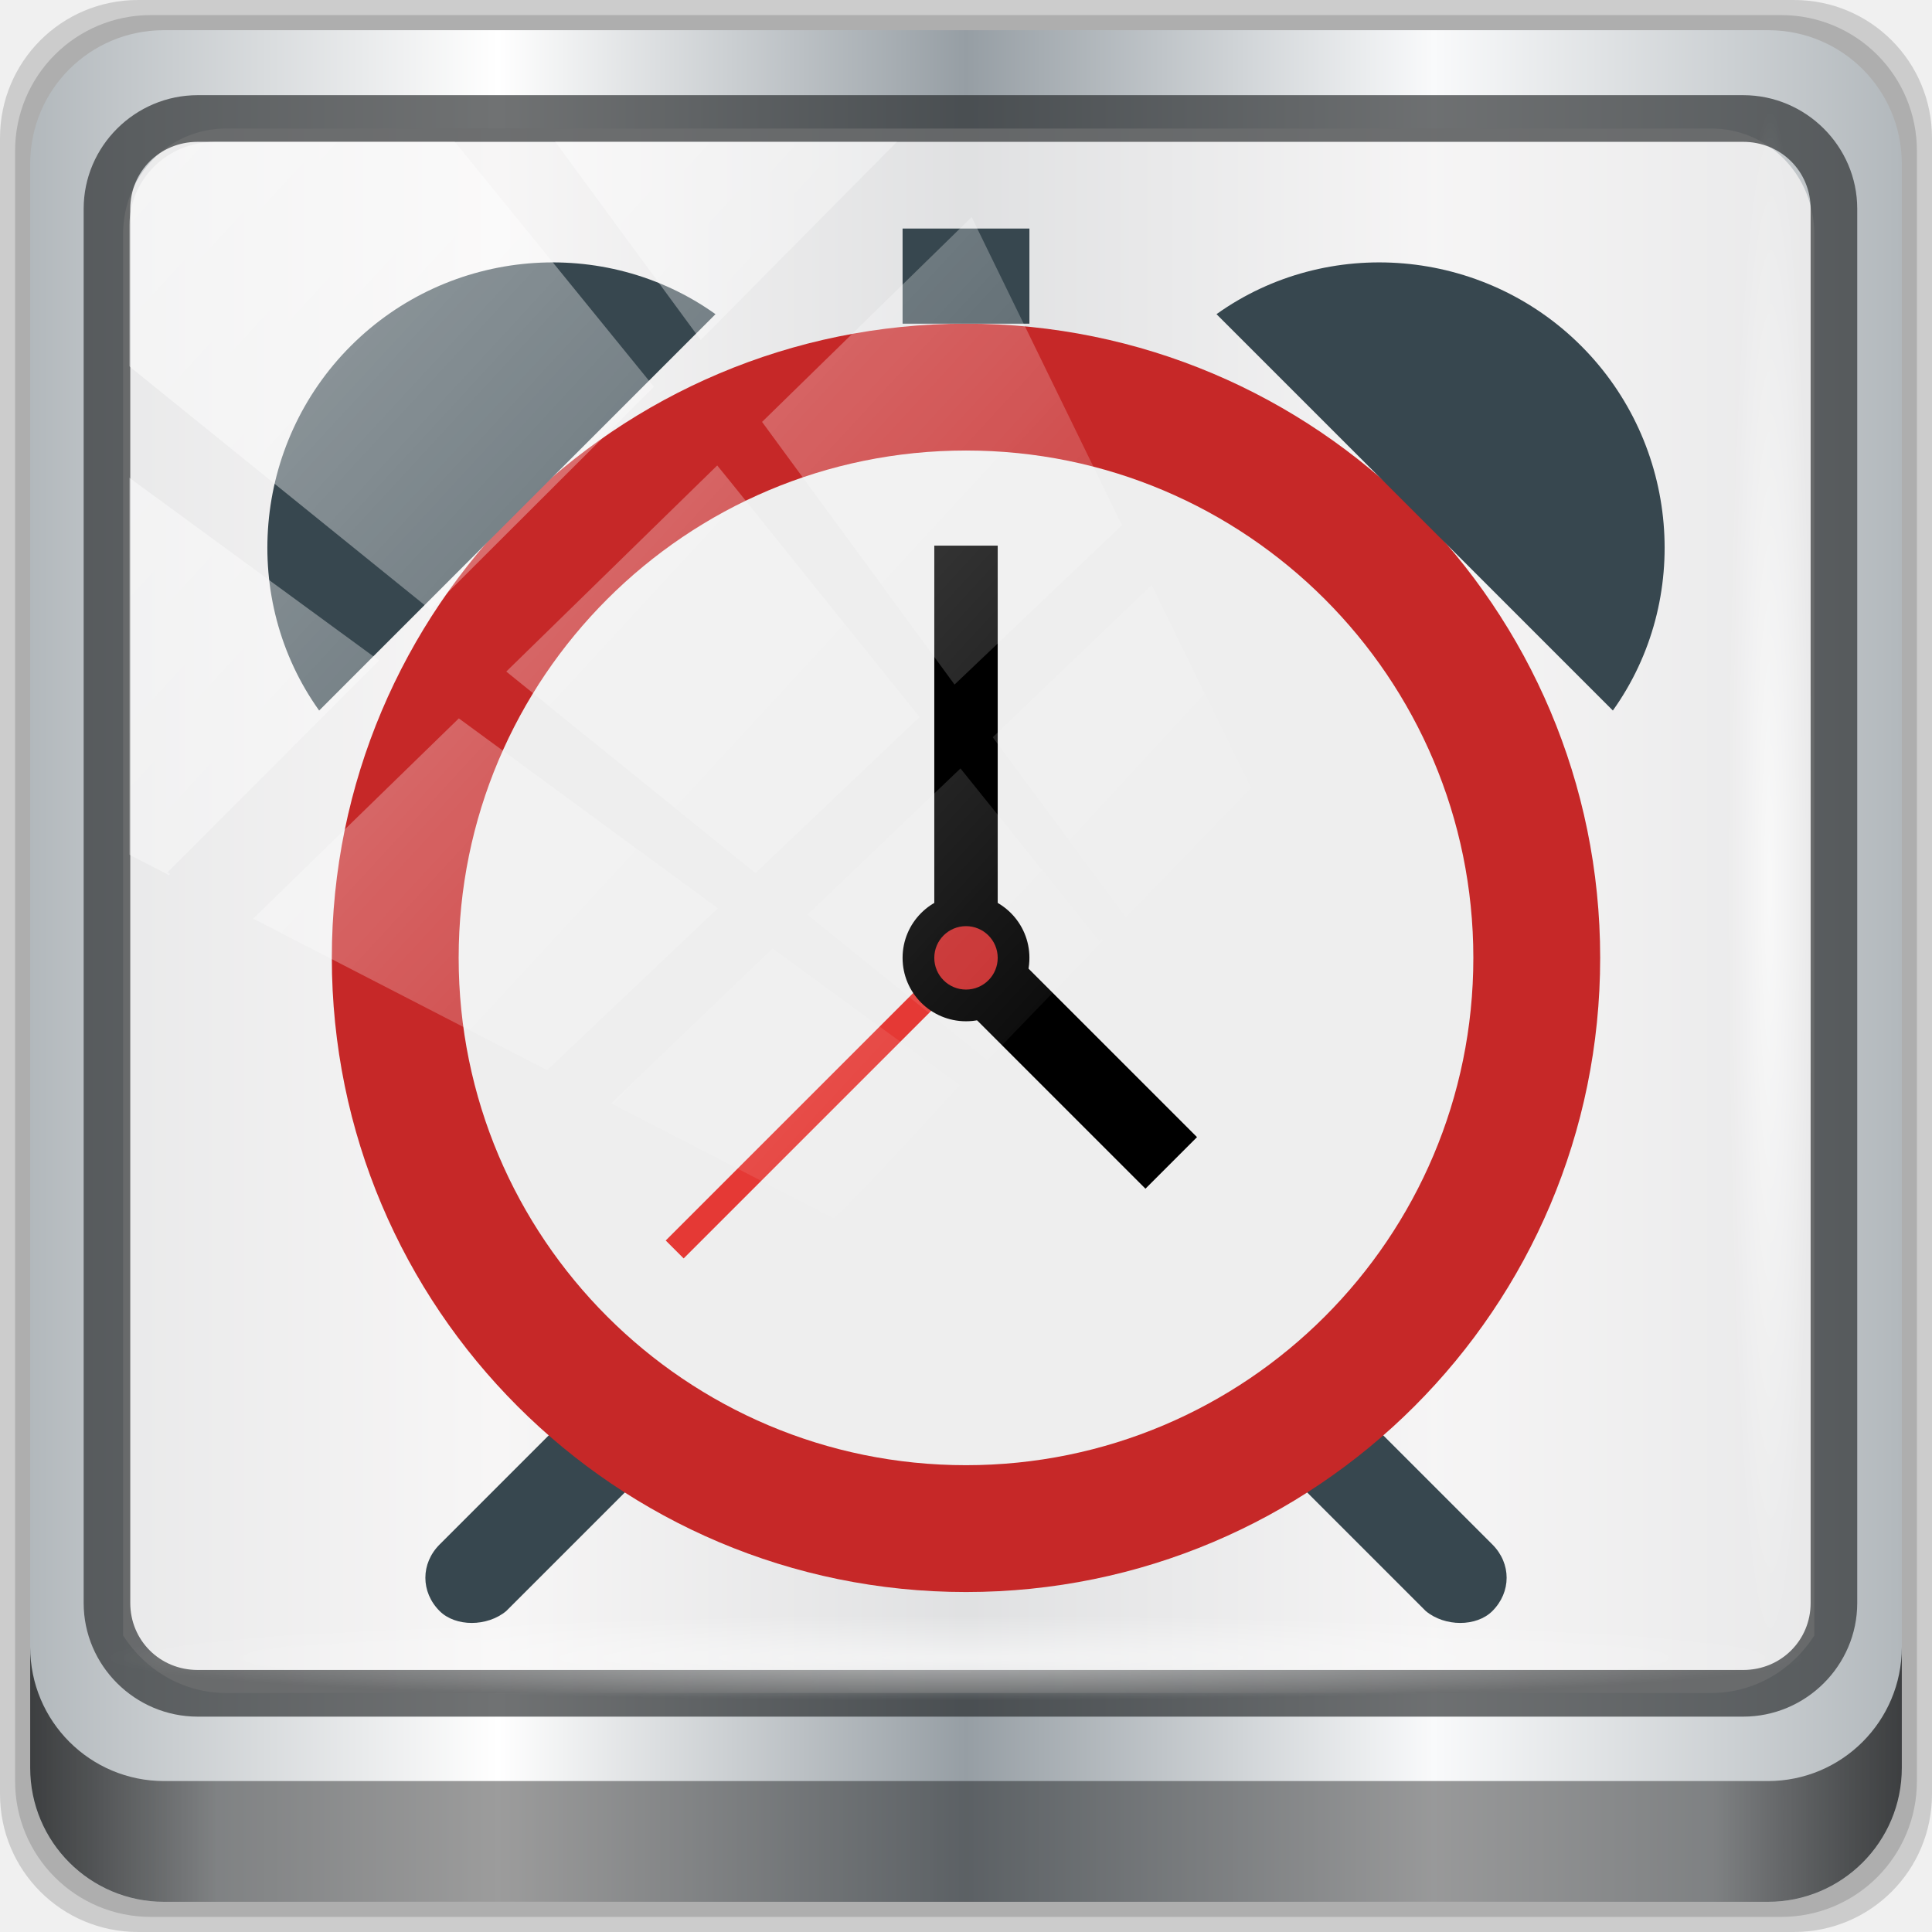
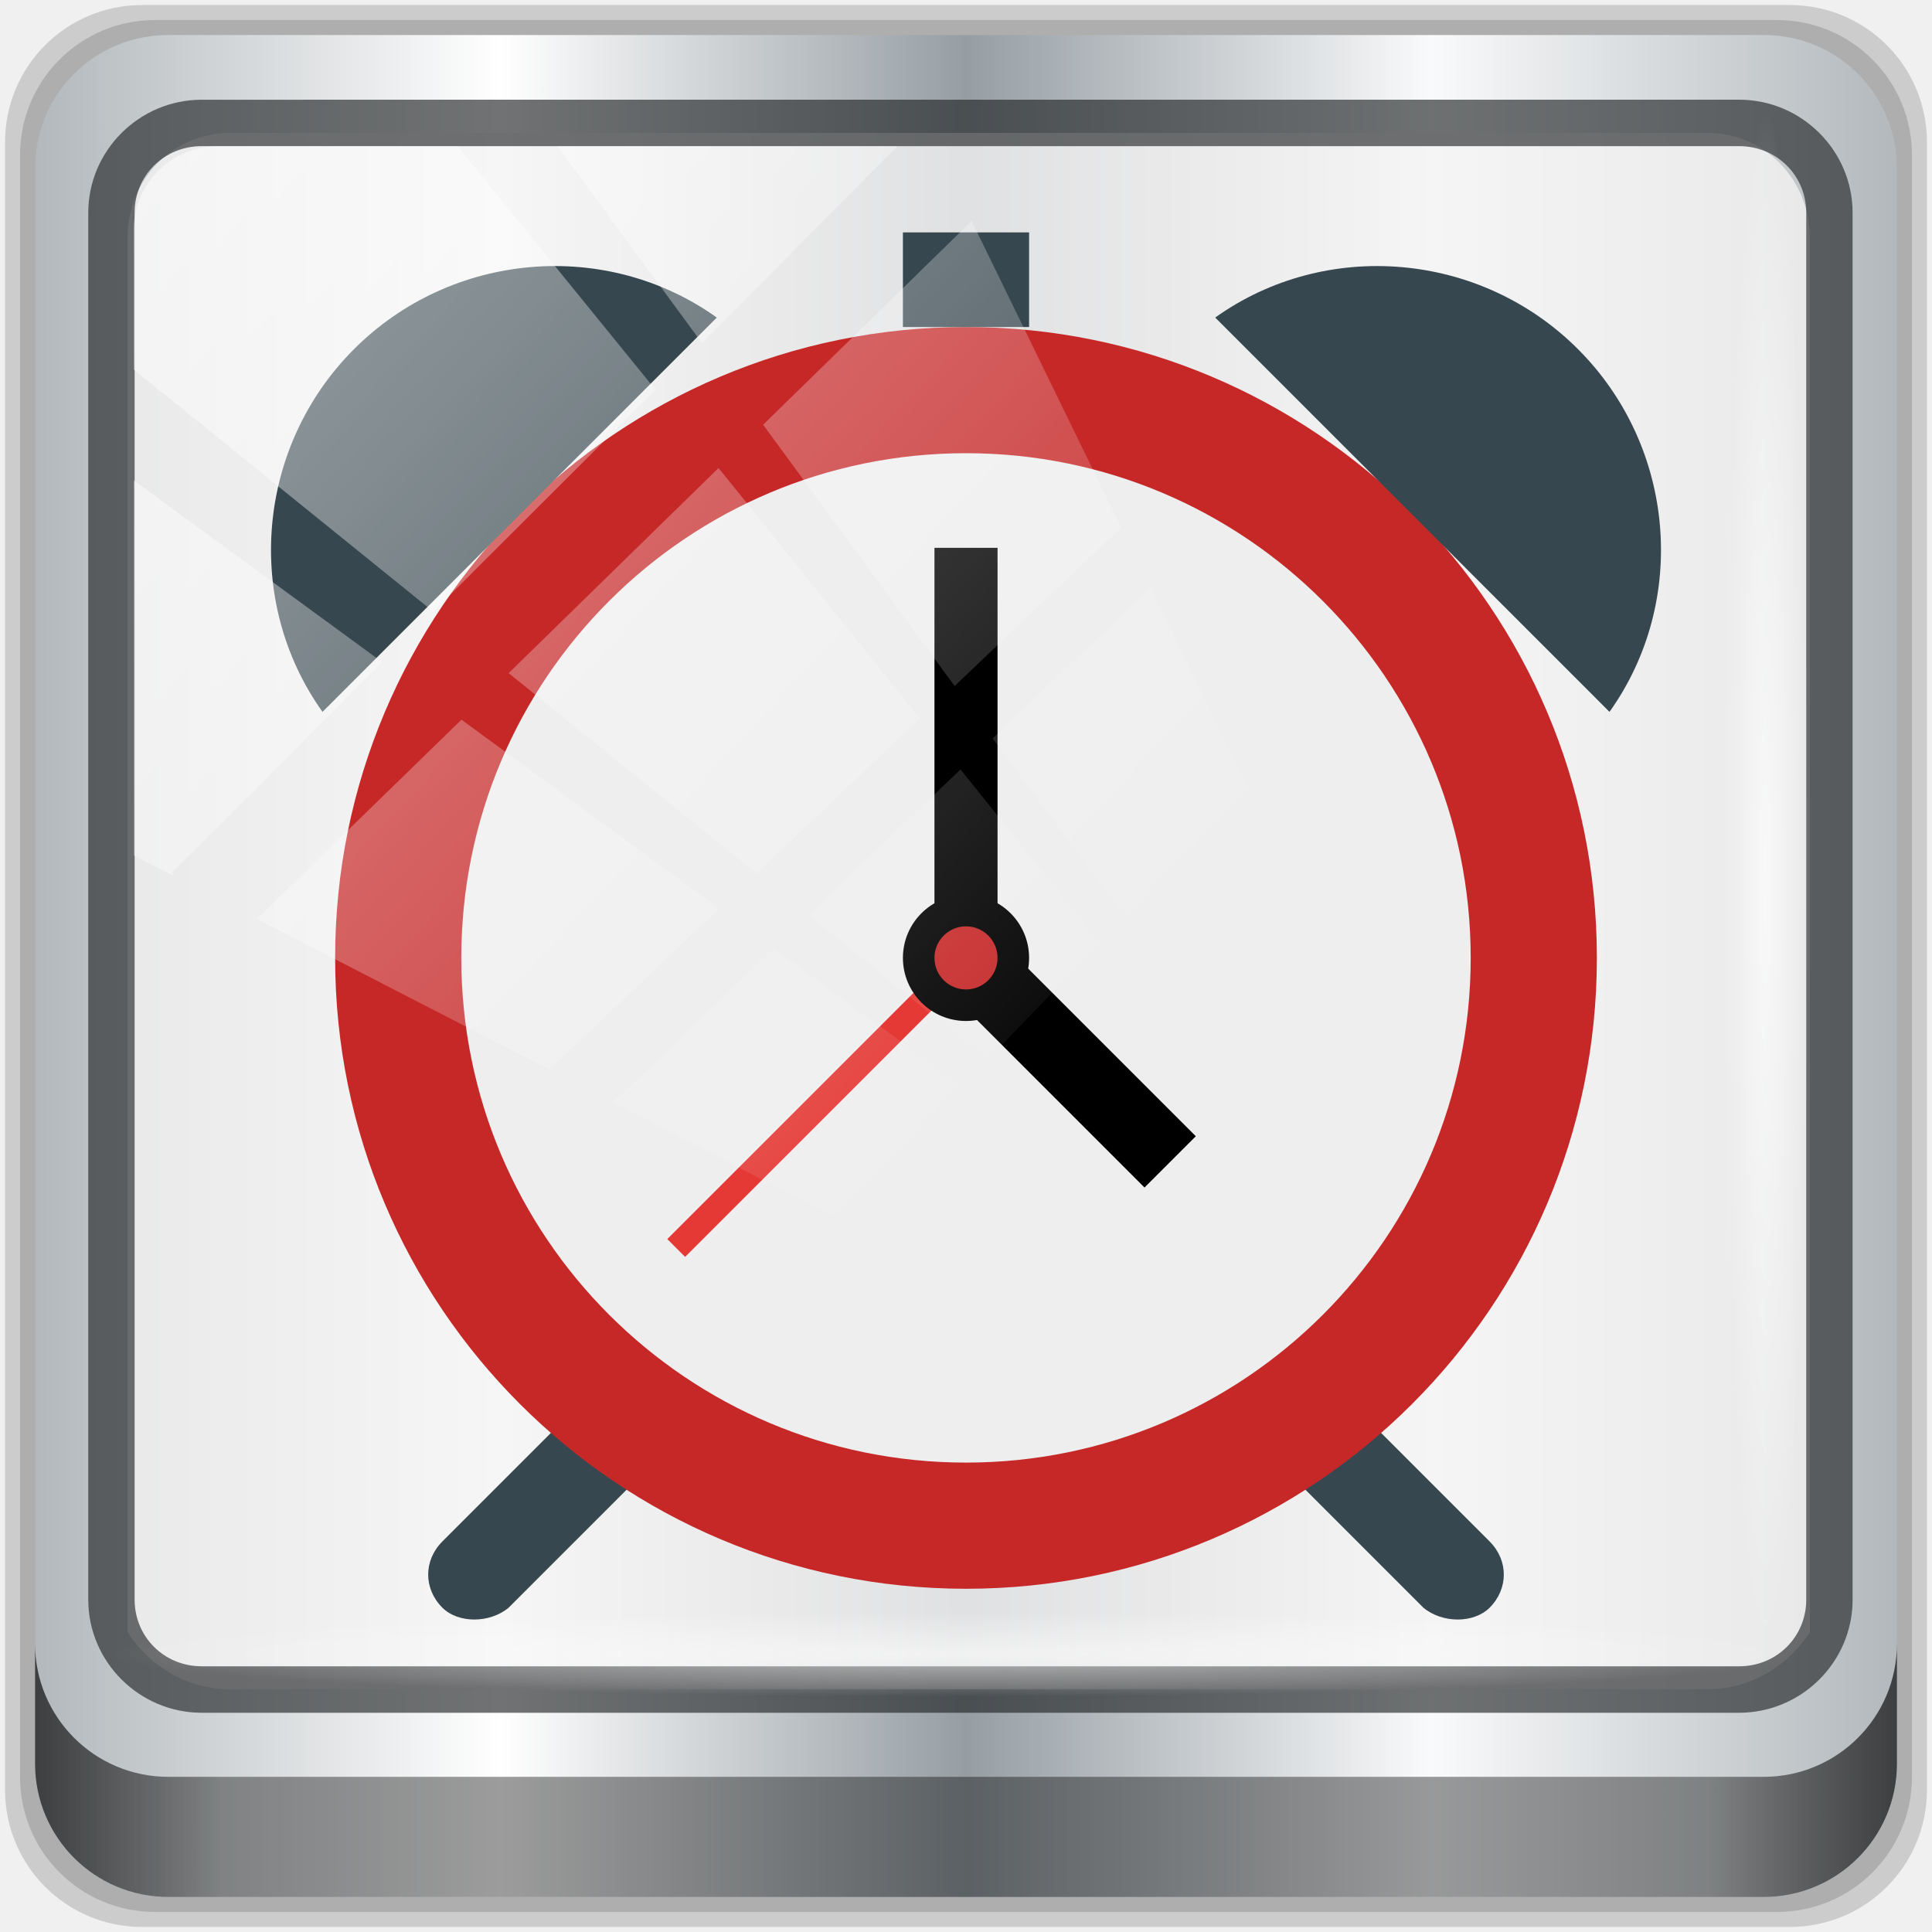
<svg xmlns="http://www.w3.org/2000/svg" xmlns:xlink="http://www.w3.org/1999/xlink" width="96" height="96" viewBox="0 0 96 96" version="1.1" id="svg1072">
  <defs id="defs1066">
-     <linearGradient y2="47" x2="90" y1="47" x1="6" gradientTransform="matrix(1.107143,0,0,1.107143,-4.993903,-3.620687)" gradientUnits="userSpaceOnUse" id="linearGradient4071" xlink:href="#linearGradient6139-0" />
+     <linearGradient y2="47" x2="90" y1="47" x1="6" gradientTransform="matrix(1.101376,0,0,1.101376,-4.967117,-3.099667)" gradientUnits="userSpaceOnUse" id="linearGradient4071" xlink:href="#linearGradient6139-0" />
    <linearGradient id="linearGradient6139-0">
      <stop style="stop-color:#b2b8bc;stop-opacity:1" offset="0" id="stop6141-2" />
      <stop id="stop6151-0" offset="0.25" style="stop-color:#ffffff;stop-opacity:1;" />
      <stop id="stop6147-1" offset="0.5" style="stop-color:#969ea4;stop-opacity:1" />
      <stop style="stop-color:#f9fafb;stop-opacity:1" offset="0.75" id="stop6149-4" />
      <stop style="stop-color:#b2b8bc;stop-opacity:1" offset="1" id="stop6143-4" />
    </linearGradient>
-     <linearGradient gradientUnits="userSpaceOnUse" y2="88.172" x2="94.5" y1="88.172" x1="1.5" id="linearGradient4129" xlink:href="#linearGradient3832-0-6-1-1" gradientTransform="translate(0.1489535,0.415026)" />
+     <linearGradient gradientUnits="userSpaceOnUse" y2="88.172" x2="94.5" y1="88.172" x1="1.5" id="linearGradient4129" xlink:href="#linearGradient3832-0-6-1-1" gradientTransform="matrix(0.9947916,0,0,0.9947916,0.1489535,0.915026)" />
    <linearGradient id="linearGradient3832-0-6-1-1">
      <stop id="stop3834-6-3-7-1" offset="0" style="stop-color:#000000;stop-opacity:1;" />
      <stop style="stop-color:#000000;stop-opacity:0.588;" offset="0.1" id="stop3872-2-4" />
      <stop id="stop3844-6-2-7-6" offset="0.9" style="stop-color:#000000;stop-opacity:0.588;" />
      <stop id="stop3836-5-0-2-9" offset="1" style="stop-color:#000000;stop-opacity:1;" />
    </linearGradient>
-     <radialGradient r="43.199" fy="44.893" fx="13.948" cy="44.893" cx="13.948" gradientTransform="matrix(0.9751338,0,0,0.04919072,34.04765,80.58172)" gradientUnits="userSpaceOnUse" id="radialGradient7462" xlink:href="#linearGradient3737" />
+     <radialGradient r="43.199" fy="44.893" fx="13.948" cy="44.893" cx="13.948" gradientTransform="matrix(0.9700549,0,0,0.04893452,33.87109,80.66419)" gradientUnits="userSpaceOnUse" id="radialGradient7462" xlink:href="#linearGradient3737" />
    <linearGradient id="linearGradient3737">
      <stop id="stop3739" style="stop-color:#ffffff;stop-opacity:1" offset="0" />
      <stop id="stop3741" style="stop-color:#ffffff;stop-opacity:0" offset="1" />
    </linearGradient>
-     <radialGradient r="43.199" fy="44.893" fx="13.948" cy="44.893" cx="13.948" gradientTransform="matrix(0.8883266,0,0,0.04919072,31.95952,-90.31726)" gradientUnits="userSpaceOnUse" id="radialGradient7464" xlink:href="#linearGradient3737" />
+     <radialGradient r="43.199" fy="44.893" fx="13.948" cy="44.893" cx="13.948" gradientTransform="matrix(0.8836999,0,0,0.04893452,32.29522,-89.84763)" gradientUnits="userSpaceOnUse" id="radialGradient7464" xlink:href="#linearGradient3737" />
    <linearGradient y2="14.514" x2="50.528" y1="-28.642" x1="2.771" gradientUnits="userSpaceOnUse" id="linearGradient4767" xlink:href="#linearGradient3737" />
    <clipPath clipPathUnits="userSpaceOnUse" id="clipPath4156-4-1">
      <path style="opacity:0.6;fill:#ffffff;fill-opacity:1;stroke:none" d="m 27.046,-55.695 -14.214,13.321 h 0.061 l 15.653,21.771 10.231,-10.546 C 38.562,-32.302 27.468,-54.819 27.046,-55.695 Z M 9.647,-39.383 -5.241,-25.321 15.988,-7.806 26.372,-18.383 Z m 31.491,12.951 -9.741,9.714 8.945,12.458 7.781,-7.555 z m -49.84,4.379 -13.754,12.982 26.283,13.846 0.061,-0.062 -0.123,-0.062 L 13.599,-5.401 -8.702,-22.053 Z m 38.015,7.401 -9.803,9.775 11.579,9.559 7.628,-7.401 -8.669,-11.009 z m 20.187,5.674 -7.383,7.216 6.188,8.542 5.82,-6.137 z m -32.195,6.322 -9.557,9.498 13.662,7.185 7.934,-7.678 z m 23.312,2.374 -7.107,6.938 8.363,6.907 5.361,-5.674 -0.061,-0.092 -0.092,0.123 -6.464,-8.203 z m -8.73,8.542 -7.505,7.339 10.354,5.458 c 1.397,-1.321 5.675,-6.123 5.851,-6.322 z" id="path4158-0-8" />
    </clipPath>
  </defs>
  <g id="layer1" transform="translate(0,-1026.52)">
    <g transform="translate(-0.1489564,1026.105)" style="display:inline" id="g2574">
-       <path id="path3288" d="M 89.292,0.415 H 7.006 c -3.799,0 -6.857,3.058 -6.857,6.857 V 89.558 c 0,3.799 3.058,6.857 6.857,6.857 H 89.292 c 3.799,0 6.857,-3.058 6.857,-6.857 V 7.272 c 0,-3.799 -3.058,-6.857 -6.857,-6.857 z" style="display:inline;opacity:0.15;fill:#000000;fill-opacity:1;fill-rule:nonzero;stroke:none" />
-       <path style="display:inline;opacity:0.15;fill:#000000;fill-opacity:1;fill-rule:nonzero;stroke:none" d="M 88.649,1.165 H 7.649 c -3.739,0 -6.75,3.01 -6.75,6.75 V 88.915 c 0,3.74 3.011,6.75 6.75,6.75 H 88.649 c 3.74,0 6.75,-3.01 6.75,-6.75 V 7.915 c 0,-3.739 -3.01,-6.75 -6.75,-6.75 z" id="path4085" />
-       <path id="rect4251-1" d="M 88.006,1.915 H 8.292 c -3.68,0 -6.643,2.963 -6.643,6.643 V 88.272 c 0,3.68 2.963,6.643 6.643,6.643 H 88.006 c 3.68,0 6.643,-2.963 6.643,-6.643 V 8.558 c 0,-3.68 -2.963,-6.643 -6.643,-6.643 z" style="display:inline;fill:url(#linearGradient4071);fill-opacity:1;fill-rule:nonzero;stroke:none" />
-       <path id="path3400-6" d="m 11.39,6.802 c -2.856,0 -5.124,2.323 -5.124,5.25 v 21.756 7.35 40.526 c 1.097,1.71 2.969,2.855 5.124,2.855 h 4.099 65.589 4.099 c 2.155,0 4.027,-1.145 5.124,-2.855 V 41.159 33.808 12.052 c 0,-2.927 -2.268,-5.25 -5.124,-5.25 z" style="display:inline;opacity:0.779;fill:#f5f3f3;fill-opacity:1;fill-rule:nonzero;stroke:none;stroke-width:1.037" />
-       <path style="color:#000000;font-style:normal;font-variant:normal;font-weight:normal;font-stretch:normal;font-size:medium;line-height:normal;font-family:Sans;-inkscape-font-specification:Sans;text-indent:0;text-align:start;text-decoration:none;text-decoration-line:none;letter-spacing:normal;word-spacing:normal;text-transform:none;writing-mode:lr-tb;direction:ltr;baseline-shift:baseline;text-anchor:start;display:inline;overflow:visible;visibility:visible;fill:#1f2224;fill-opacity:0.633;stroke:none;stroke-width:2.376;marker:none;enable-background:accumulate" d="m 9.974,5.144 c -3.117,0 -5.668,2.54 -5.668,5.646 v 69.278 c 0,3.106 2.551,5.646 5.668,5.646 H 86.766 c 3.117,0 5.668,-2.54 5.668,-5.646 V 10.79 c 0,-3.106 -2.551,-5.646 -5.668,-5.646 z m 0,2.319 H 86.766 c 1.888,0 3.352,1.48 3.352,3.327 v 69.278 c 0,1.846 -1.464,3.327 -3.352,3.327 H 9.974 c -1.888,0 -3.352,-1.48 -3.352,-3.327 V 10.79 c 0,-1.846 1.464,-3.327 3.352,-3.327 z" id="path4989" />
-       <path id="path4118" d="m 1.649,82.259 v 6 c 0,3.68 2.976,6.656 6.656,6.656 H 87.993 c 3.68,0 6.656,-2.976 6.656,-6.656 v -6 c 0,3.68 -2.976,6.656 -6.656,6.656 H 8.305 c -3.68,0 -6.656,-2.976 -6.656,-6.656 z" style="display:inline;opacity:0.658;fill:url(#linearGradient4129);fill-opacity:1;fill-rule:nonzero;stroke:none" />
-       <rect ry="4.25" rx="0" y="80.665" x="5.524" height="4.25" width="84.25" id="rect4131" style="opacity:0.55;fill:url(#radialGradient7462);fill-opacity:1;stroke:none" />
-       <rect transform="rotate(90)" style="opacity:0.669;fill:url(#radialGradient7464);fill-opacity:1;stroke:none" id="rect4141" width="76.75" height="4.25" x="5.975" y="-90.234" rx="0" ry="4.25" />
-       <g style="display:inline" id="g897" transform="matrix(1.575589,0,0,1.575589,10.33483,10.19615)">
-         <g id="g851" style="fill:#37474f">
-           <path id="path847" d="m 38.5,44.6 -4,-4 2.1,-2.1 4,4 c 0.6,0.6 0.6,1.5 0,2.1 v 0 c -0.5,0.5 -1.5,0.5 -2.1,0 z" />
-           <path id="path849" d="m 9.5,44.6 4,-4 -2.1,-2.1 -4,4 c -0.6,0.6 -0.6,1.5 0,2.1 v 0 c 0.5,0.5 1.5,0.5 2.1,0 z" />
+       <g id="g886" transform="translate(0.2500005,-0.250026)">
+         <path style="display:inline;opacity:0.15;fill:#000000;fill-opacity:1;fill-rule:nonzero;stroke:none;stroke-width:0.995" d="M 88.828,0.915 H 6.97 c -3.779,0 -6.821,3.042 -6.821,6.821 V 89.594 c 0,3.779 3.042,6.821 6.821,6.821 H 88.828 c 3.779,0 6.821,-3.042 6.821,-6.821 V 7.736 c 0,-3.779 -3.042,-6.821 -6.821,-6.821 z" id="path3288" />
+         <path id="path4085" d="M 88.188,1.661 H 7.61 c -3.72,0 -6.715,2.995 -6.715,6.715 V 88.954 c 0,3.72 2.995,6.715 6.715,6.715 H 88.188 c 3.72,0 6.715,-2.995 6.715,-6.715 V 8.376 c 0,-3.72 -2.995,-6.715 -6.715,-6.715 z" style="display:inline;opacity:0.15;fill:#000000;fill-opacity:1;fill-rule:nonzero;stroke:none;stroke-width:0.995" />
+         <path style="display:inline;fill:url(#linearGradient4071);fill-opacity:1;fill-rule:nonzero;stroke:none;stroke-width:0.995" d="M 87.549,2.407 H 8.249 c -3.661,0 -6.608,2.947 -6.608,6.608 V 88.315 c 0,3.661 2.947,6.608 6.608,6.608 H 87.549 c 3.661,0 6.608,-2.947 6.608,-6.608 V 9.015 c 0,-3.661 -2.947,-6.608 -6.608,-6.608 z" id="rect4251-1" />
+         <path style="display:inline;opacity:0.779;fill:#f5f3f3;fill-opacity:1;fill-rule:nonzero;stroke:none;stroke-width:1.032" d="m 11.332,7.269 c -2.842,0 -5.097,2.311 -5.097,5.223 v 21.642 7.312 40.314 c 1.092,1.701 2.953,2.84 5.097,2.84 h 4.078 65.247 4.078 c 2.144,0 4.006,-1.139 5.097,-2.84 V 41.446 34.134 12.492 c 0,-2.912 -2.256,-5.223 -5.097,-5.223 z" id="path3400-6" />
+         <path id="path4989" d="m 9.923,5.62 c -3.1,0 -5.638,2.526 -5.638,5.617 v 68.917 c 0,3.09 2.538,5.617 5.638,5.617 H 86.315 c 3.1,0 5.638,-2.526 5.638,-5.617 V 11.236 c 0,-3.09 -2.538,-5.617 -5.638,-5.617 z m 0,2.307 H 86.315 c 1.878,0 3.335,1.472 3.335,3.309 v 68.917 c 0,1.837 -1.456,3.309 -3.335,3.309 H 9.923 c -1.878,0 -3.335,-1.472 -3.335,-3.309 V 11.236 c 0,-1.837 1.456,-3.309 3.335,-3.309 z" style="color:#000000;font-style:normal;font-variant:normal;font-weight:normal;font-stretch:normal;font-size:medium;line-height:normal;font-family:Sans;-inkscape-font-specification:Sans;text-indent:0;text-align:start;text-decoration:none;text-decoration-line:none;letter-spacing:normal;word-spacing:normal;text-transform:none;writing-mode:lr-tb;direction:ltr;baseline-shift:baseline;text-anchor:start;display:inline;overflow:visible;visibility:visible;fill:#1f2224;fill-opacity:0.633;stroke:none;stroke-width:2.363;marker:none;enable-background:accumulate" />
+         <path style="display:inline;opacity:0.658;fill:url(#linearGradient4129);fill-opacity:1;fill-rule:nonzero;stroke:none;stroke-width:0.995" d="m 1.641,82.333 v 5.969 c 0,3.661 2.961,6.622 6.622,6.622 H 87.535 c 3.661,0 6.622,-2.961 6.622,-6.622 v -5.969 c 0,3.661 -2.961,6.622 -6.622,6.622 H 8.263 c -3.661,0 -6.622,-2.961 -6.622,-6.622 z" id="path4118" />
+         <rect style="opacity:0.55;fill:url(#radialGradient7462);fill-opacity:1;stroke:none;stroke-width:0.995" id="rect4131" width="83.811" height="4.228" x="5.496" y="80.747" rx="0" ry="4.228" />
+         <rect ry="4.228" rx="0" y="-89.765" x="6.446" height="4.228" width="76.35" id="rect4141" style="opacity:0.669;fill:url(#radialGradient7464);fill-opacity:1;stroke:none;stroke-width:0.995" transform="rotate(90)" />
+         <g transform="matrix(1.567383,0,0,1.567383,10.28178,10.64521)" id="g897" style="display:inline">
+           <g style="fill:#37474f" id="g851">
+             <path d="m 38.5,44.6 -4,-4 2.1,-2.1 4,4 c 0.6,0.6 0.6,1.5 0,2.1 v 0 c -0.5,0.5 -1.5,0.5 -2.1,0 z" id="path847" />
+             <path d="m 9.5,44.6 4,-4 -2.1,-2.1 -4,4 c -0.6,0.6 -0.6,1.5 0,2.1 v 0 c 0.5,0.5 1.5,0.5 2.1,0 z" id="path849" />
+           </g>
+           <circle style="fill:#c62828" cx="24" cy="24" r="20" id="circle853" />
+           <circle style="fill:#eeeeee" cx="24" cy="24" r="16" id="circle855" />
+           <rect style="fill:#e53935" x="19" y="22.1" transform="matrix(-0.707,-0.707,0.707,-0.707,12.904,62.537)" width="0.8" height="13" id="rect857" />
+           <rect x="23" y="11" width="2" height="13" id="rect859" />
+           <rect x="26.1" y="22.7" transform="matrix(-0.707,0.707,-0.707,-0.707,65.787,27.25)" width="2.3" height="9.2" id="rect861" />
+           <circle cx="24" cy="24" r="2" id="circle863" />
+           <circle style="fill:#c62828" cx="24" cy="24" r="1" id="circle865" />
+           <rect style="fill:#37474f" x="22" y="1" width="4" height="3" id="rect867" />
+           <g style="fill:#37474f" id="g873">
+             <path d="m 44.4,16.2 c 2.5,-3.5 2.1,-8.4 -1,-11.5 -3.1,-3.1 -8,-3.5 -11.5,-1 z" id="path869" />
+             <path d="M 3.6,16.2 C 1.1,12.7 1.5,7.8 4.6,4.7 c 3.1,-3.1 8,-3.5 11.5,-1 z" id="path871" />
+           </g>
        </g>
-         <circle id="circle853" r="20" cy="24" cx="24" style="fill:#c62828" />
-         <circle id="circle855" r="16" cy="24" cx="24" style="fill:#eeeeee" />
-         <rect id="rect857" height="13" width="0.8" transform="matrix(-0.707,-0.707,0.707,-0.707,12.904,62.537)" y="22.1" x="19" style="fill:#e53935" />
-         <rect id="rect859" height="13" width="2" y="11" x="23" />
-         <rect id="rect861" height="9.2" width="2.3" transform="matrix(-0.707,0.707,-0.707,-0.707,65.787,27.25)" y="22.7" x="26.1" />
-         <circle id="circle863" r="2" cy="24" cx="24" />
-         <circle id="circle865" r="1" cy="24" cx="24" style="fill:#c62828" />
-         <rect id="rect867" height="3" width="4" y="1" x="22" style="fill:#37474f" />
-         <g id="g873" style="fill:#37474f">
-           <path id="path869" d="m 44.4,16.2 c 2.5,-3.5 2.1,-8.4 -1,-11.5 -3.1,-3.1 -8,-3.5 -11.5,-1 z" />
-           <path id="path871" d="M 3.6,16.2 C 1.1,12.7 1.5,7.8 4.6,4.7 c 3.1,-3.1 8,-3.5 11.5,-1 z" />
-         </g>
+         <rect transform="matrix(1.063676,0,0,1.042226,4.421809,39.1936)" style="opacity:0.508;fill:url(#linearGradient4767);fill-opacity:1;stroke:none" id="rect4146" width="75.966" height="69.024" x="2" y="-30" rx="3.957" ry="3.957" clip-path="url(#clipPath4156-4-1)" />
      </g>
-       <rect clip-path="url(#clipPath4156-4-1)" ry="3.957" rx="3.957" y="-30" x="2" height="69.024" width="75.966" id="rect4146" style="opacity:0.508;fill:url(#linearGradient4767);fill-opacity:1;stroke:none" transform="matrix(1.069245,0,0,1.047683,4.44418,38.89401)" />
    </g>
  </g>
</svg>
